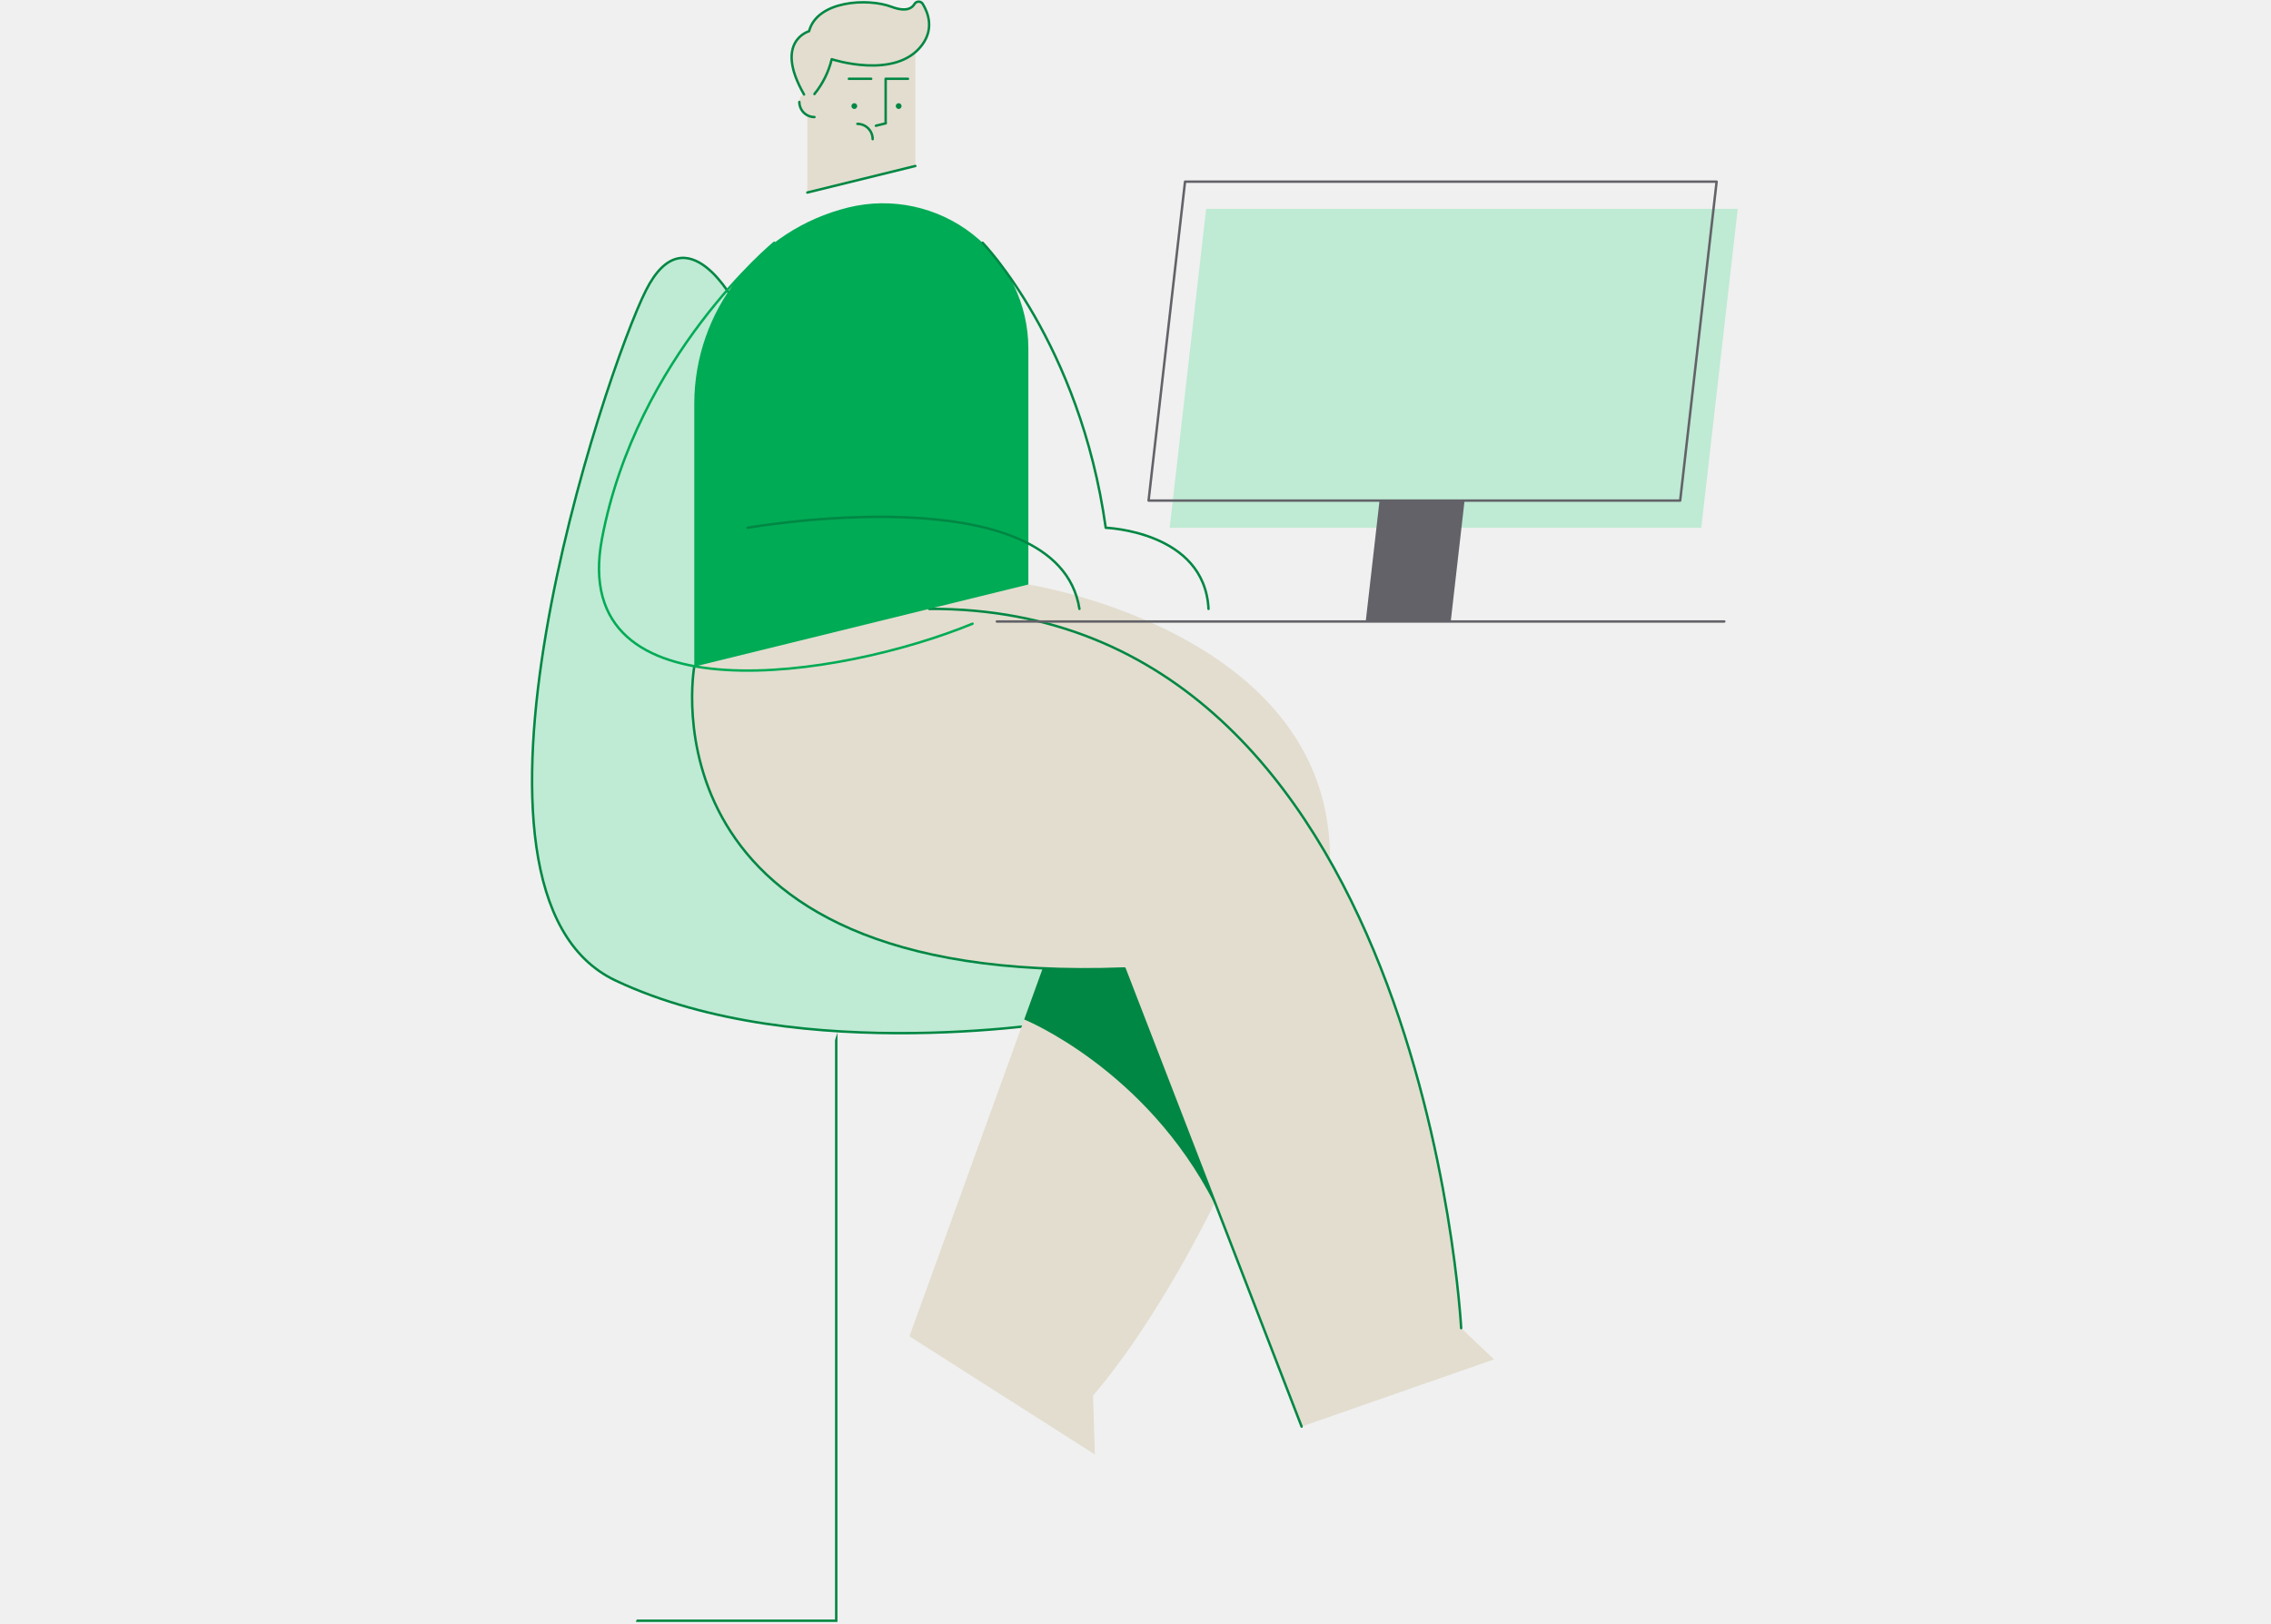
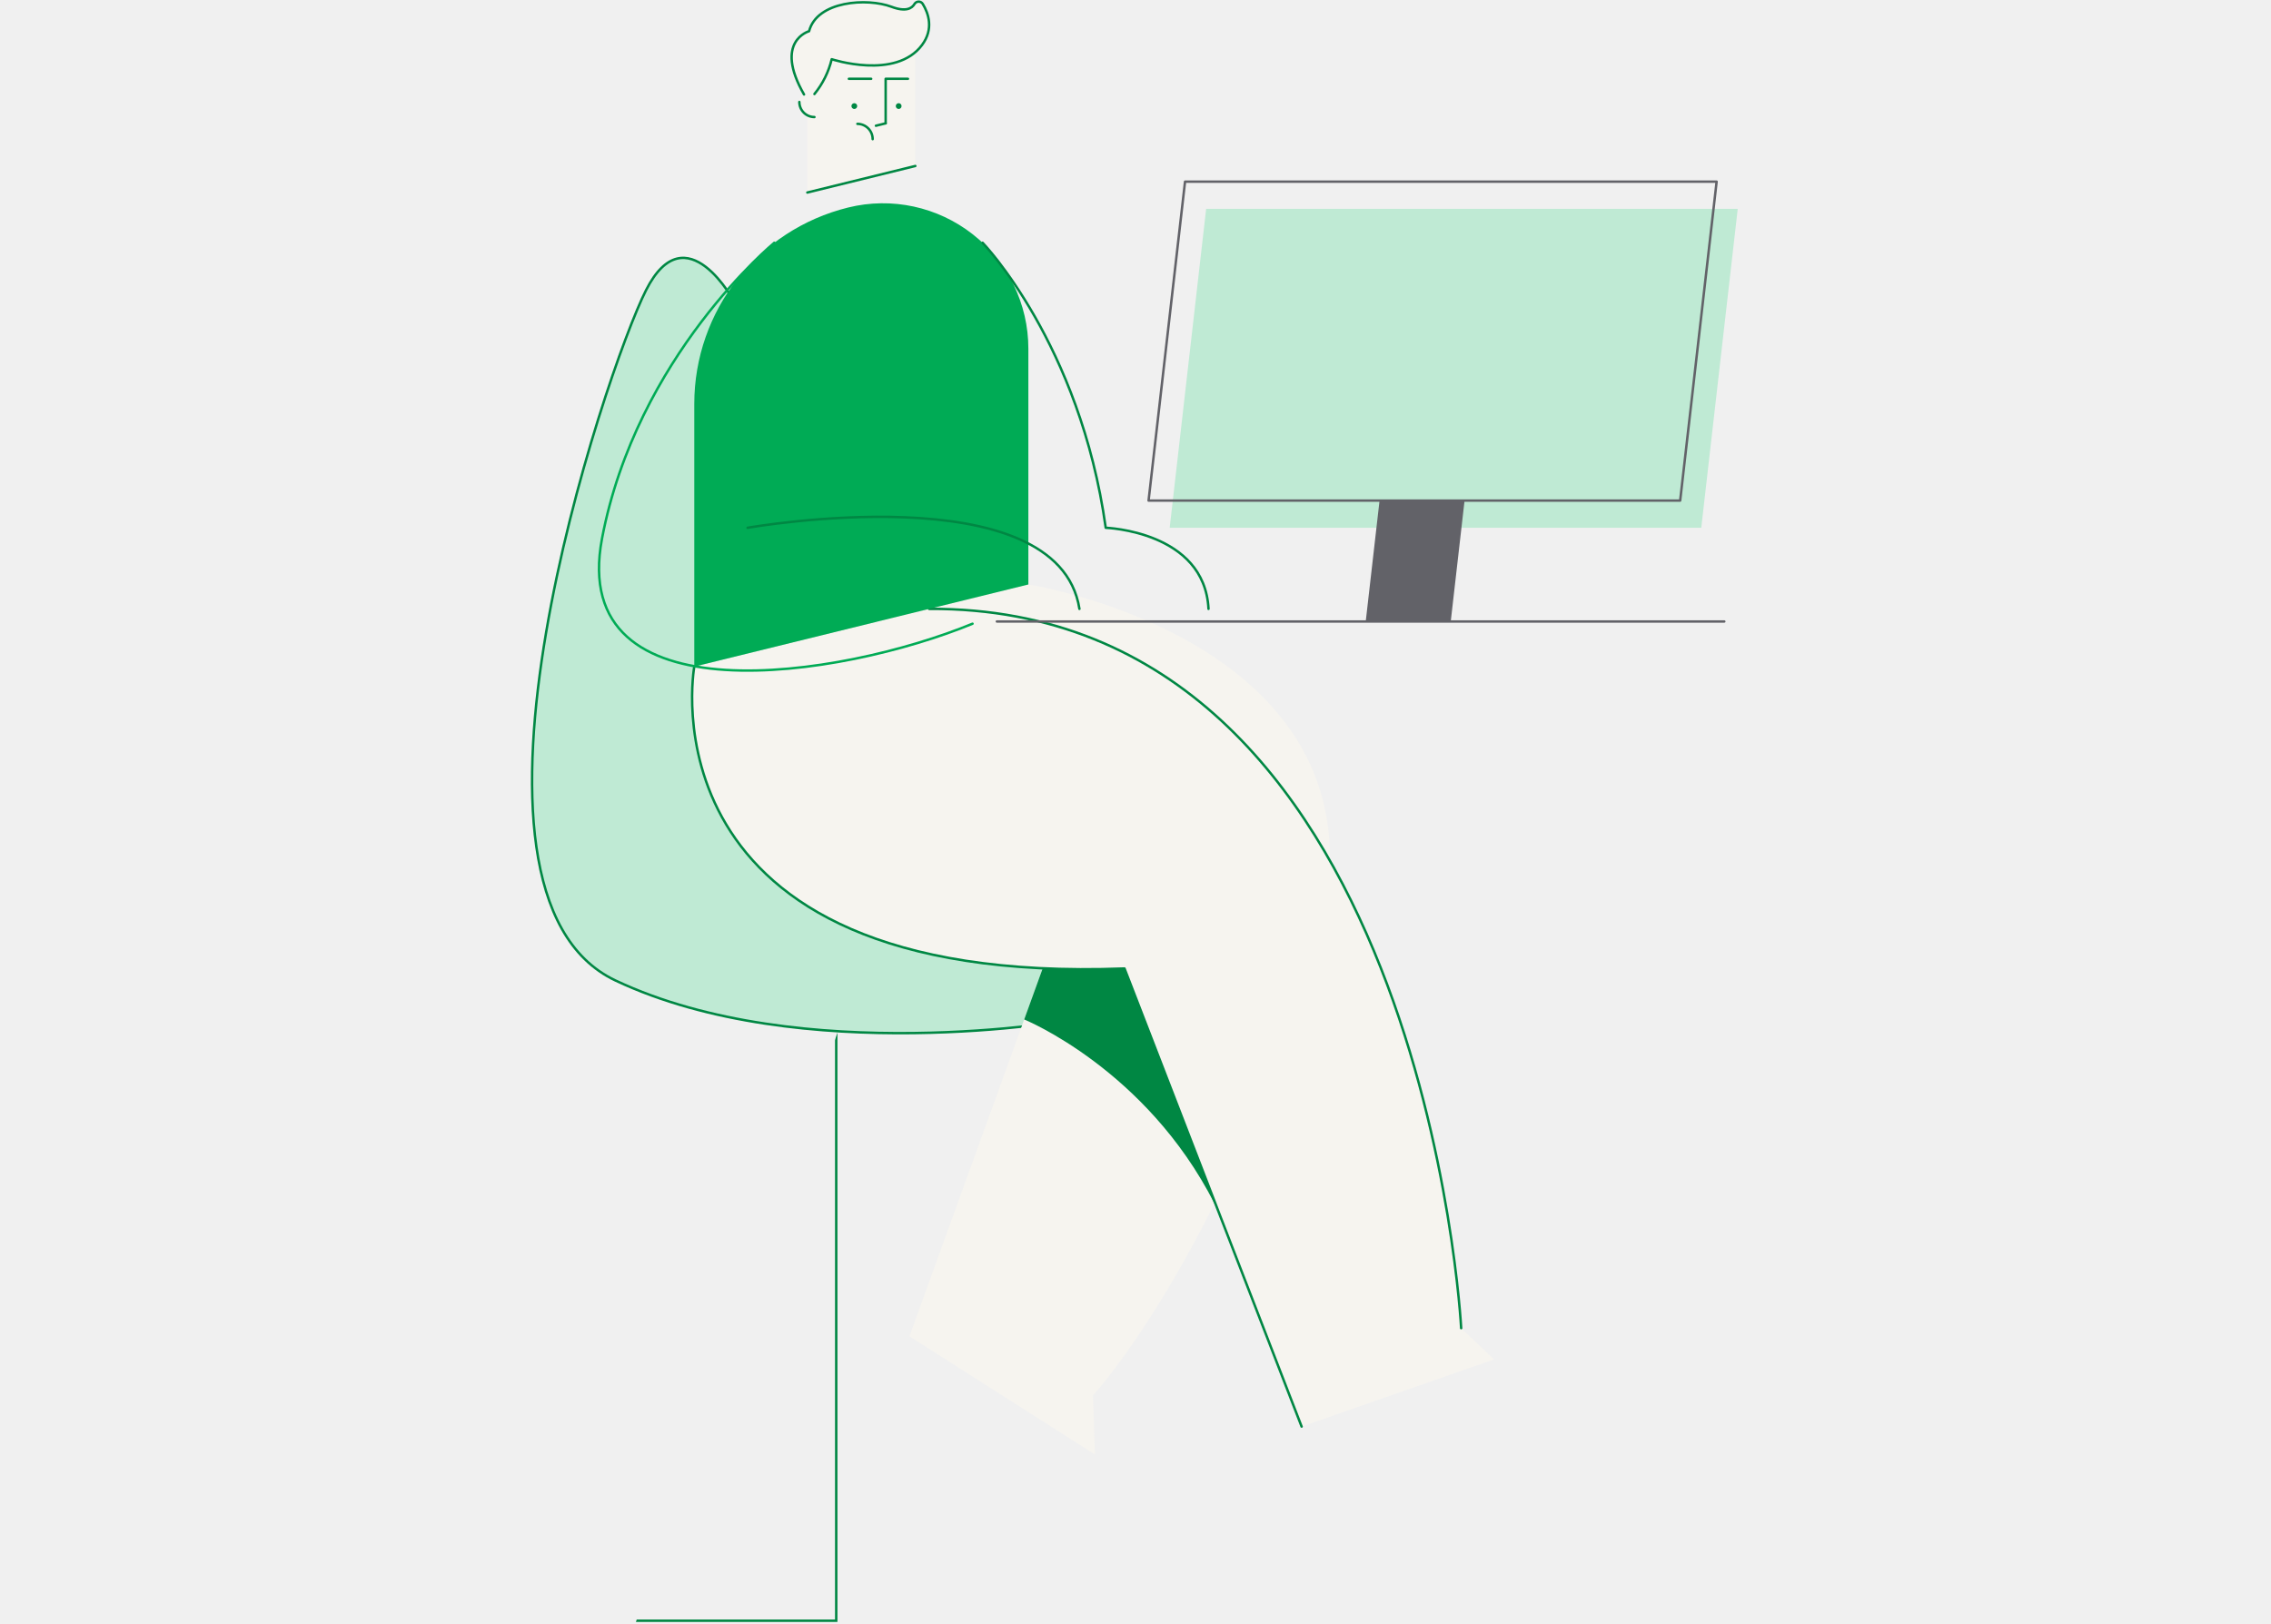
<svg xmlns="http://www.w3.org/2000/svg" fill="none" height="1001" viewBox="0 0 1400 1001" width="1400">
  <mask id="a" fill="#fff">
    <path clip-rule="evenodd" d="m516.261 636.679v363.321h-124.249" fill="#fff" fill-rule="evenodd" />
  </mask>
  <path clip-rule="evenodd" d="m453.023 186.659s-29.965-56.702-54.762-7.737-133.15 371.63-18.808 425.617c114.343 53.987 281.547 24.336 281.547 24.336" fill="#bfead4" fill-rule="evenodd" />
  <path d="m453.023 186.659s-29.965-56.702-54.762-7.737-133.15 371.63-18.808 425.617c114.343 53.987 281.547 24.336 281.547 24.336" stroke="#008743" stroke-linecap="round" stroke-linejoin="round" stroke-width="1.5" />
-   <path d="m633.956 360.364-102.976 6.605 118.764 210.893-89.112 246.042 114.32 72.844-1.115-36.44s77.57-84.106 136.559-273.658c58.99-189.553-176.44-226.286-176.44-226.286z" fill="#e3ddcf" />
+   <path d="m633.956 360.364-102.976 6.605 118.764 210.893-89.112 246.042 114.32 72.844-1.115-36.44s77.57-84.106 136.559-273.658c58.99-189.553-176.44-226.286-176.44-226.286z" fill="#f6f4ef" />
  <path d="m720.866 552.757-70.285-12.553-17.736 7.652 16.899 30.007-18.36 50.693s75.131 30.542 117.295 113.467c3.482-6.971 7.001-14.267 10.558-21.888-11.352-61.798-38.371-167.378-38.371-167.378z" fill="#008743" />
  <path d="m1048.78 325.405h-327.705l22.478-196.626h327.707z" fill="#bfead4" />
  <path d="m1035.77 308.633h-327.707l22.477-196.627h327.71z" style="fill-rule:evenodd;clip-rule:evenodd;stroke:#626268;stroke-width:1.5;stroke-linecap:round;stroke-linejoin:round" />
  <path d="m894.335 383.178 8.523-74.546h-52.411l-8.522 74.546z" fill="#626268" />
-   <path d="m900.763 818.884s-22.976-444.906-327.988-443.483l-144.771 35.592s-35.992 197.432 265.216 186.135l109.188 282.431 118.601-41.423z" fill="#e3ddcf" />
+   <path d="m900.763 818.884s-22.976-444.906-327.988-443.483l-144.771 35.592s-35.992 197.432 265.216 186.135l109.188 282.431 118.601-41.423z" fill="#f6f4ef" />
  <path d="m900.763 818.884s-22.976-444.906-327.988-443.483" stroke="#008743" stroke-linecap="round" stroke-linejoin="round" stroke-width="1.5" />
  <path d="m428.004 410.993s-35.992 197.432 265.216 186.134l109.188 282.432" stroke="#008743" stroke-linecap="round" stroke-linejoin="round" stroke-width="1.5" />
-   <path d="m564.269 48.584v53.752l-66.577 16.367v-90.71l66.577-16.367z" fill="#e3ddcf" />
+   <path d="m564.269 48.584v53.752l-66.577 16.367v-90.71l66.577-16.367z" fill="#f6f4ef" />
  <path d="m526.66 67.181c.983 0 1.78-.797 1.78-1.78s-.797-1.78-1.78-1.78-1.781.797-1.781 1.78.798 1.78 1.781 1.78z" fill="#008743" />
  <path d="m554.001 67.181c.984 0 1.781-.797 1.781-1.78s-.797-1.78-1.781-1.78c-.983 0-1.78.797-1.78 1.78s.797 1.78 1.78 1.78z" fill="#008743" />
  <path d="m545.979 76.022v-27.439h13.743" stroke="#008743" stroke-linecap="round" stroke-linejoin="round" stroke-width="1.5" />
  <path d="m523.306 48.585h13.743" stroke="#008743" stroke-linecap="round" stroke-linejoin="round" stroke-width="1.5" />
-   <path d="m502.076 62.642v9.528c-5.139 0-9.305-4.167-9.305-9.306 0-.286.013-.568.039-.847.521-5.779 9.266-5.177 9.266.625z" fill="#e3ddcf" />
+   <path d="m502.076 62.642v9.528c-5.139 0-9.305-4.167-9.305-9.306 0-.286.013-.568.039-.847.521-5.779 9.266-5.177 9.266.625z" fill="#f6f4ef" />
  <path d="m502.076 72.17c-5.139 0-9.305-4.167-9.305-9.306" stroke="#008743" stroke-linecap="round" stroke-linejoin="round" stroke-width="1.5" />
  <path d="m528.552 76.366c5.201 0 9.417 4.217 9.417 9.419" stroke="#008743" stroke-linecap="round" stroke-linejoin="round" stroke-width="1.5" />
  <path d="m564.269 102.336-66.577 16.367" stroke="#008743" stroke-linecap="round" stroke-linejoin="round" stroke-width="1.5" />
  <path d="m545.98 76.043-6.011 1.478" stroke="#008743" stroke-linecap="round" stroke-linejoin="round" stroke-width="1.5" />
  <path d="m633.955 214.958v145.407l-205.952 50.628v-161.943c0-57.423 39.195-107.426 94.948-121.132h.001c26.737-6.572 55.011-.488 76.679 16.503 21.668 16.99 34.324 42.999 34.324 70.537z" fill="#00ab55" />
-   <path clip-rule="evenodd" d="m502.076 57.975c5.107-6.27 8.745-13.605 10.647-21.465 0 0 39.498 13.024 55.695-8.787 7.341-9.886 3.926-19.533.481-25.232-.52-.904-1.475-1.469-2.518-1.49-1.042-.02-2.019.508-2.574 1.391-1.603 2.806-5.377 5.108-14.215 1.794-14.895-5.586-45.893-3.766-50.832 15.064 0 0-21.964 6.12-3.097 38.995" fill="#e3ddcf" fill-rule="evenodd" />
+   <path clip-rule="evenodd" d="m502.076 57.975c5.107-6.27 8.745-13.605 10.647-21.465 0 0 39.498 13.024 55.695-8.787 7.341-9.886 3.926-19.533.481-25.232-.52-.904-1.475-1.469-2.518-1.49-1.042-.02-2.019.508-2.574 1.391-1.603 2.806-5.377 5.108-14.215 1.794-14.895-5.586-45.893-3.766-50.832 15.064 0 0-21.964 6.12-3.097 38.995" fill="#f6f4ef" fill-rule="evenodd" />
  <g stroke-linecap="round" stroke-linejoin="round" stroke-width="1.5">
    <path d="m502.076 57.975c5.107-6.27 8.745-13.605 10.647-21.465 0 0 39.498 13.024 55.695-8.787 7.341-9.886 3.926-19.533.481-25.232-.52-.904-1.475-1.469-2.518-1.49-1.042-.02-2.019.508-2.574 1.391-1.603 2.806-5.377 5.108-14.215 1.794-14.895-5.586-45.893-3.766-50.832 15.064 0 0-21.964 6.12-3.097 38.995" stroke="#008743" />
    <path d="m614.537 383.178h448.443" stroke="#626268" />
    <path d="m477.341 149.67s-84.893 69.729-106.229 182.429c-21.337 112.701 147.845 85.62 228.428 52.446" stroke="#00ab55" />
    <path d="m460.852 325.405s191.402-33.839 204.581 49.996" stroke="#008743" />
    <path d="m605.736 149.67s60.068 61.994 75.909 175.734c0 0 60.927 2.096 63.364 49.997" stroke="#008743" />
  </g>
  <path d="m517.761 636.679c0-.828-.672-1.5-1.5-1.5-.829 0-1.5.672-1.5 1.5zm-1.5 363.321v1.5c.828 0 1.5-.67 1.5-1.5zm-124.249-1.5c-.828 0-1.5.672-1.5 1.5 0 .83.672 1.5 1.5 1.5zm122.749-361.821v363.321h3v-363.321zm1.5 361.821h-124.249v3h124.249z" fill="#008743" mask="url(#a)" />
</svg>
